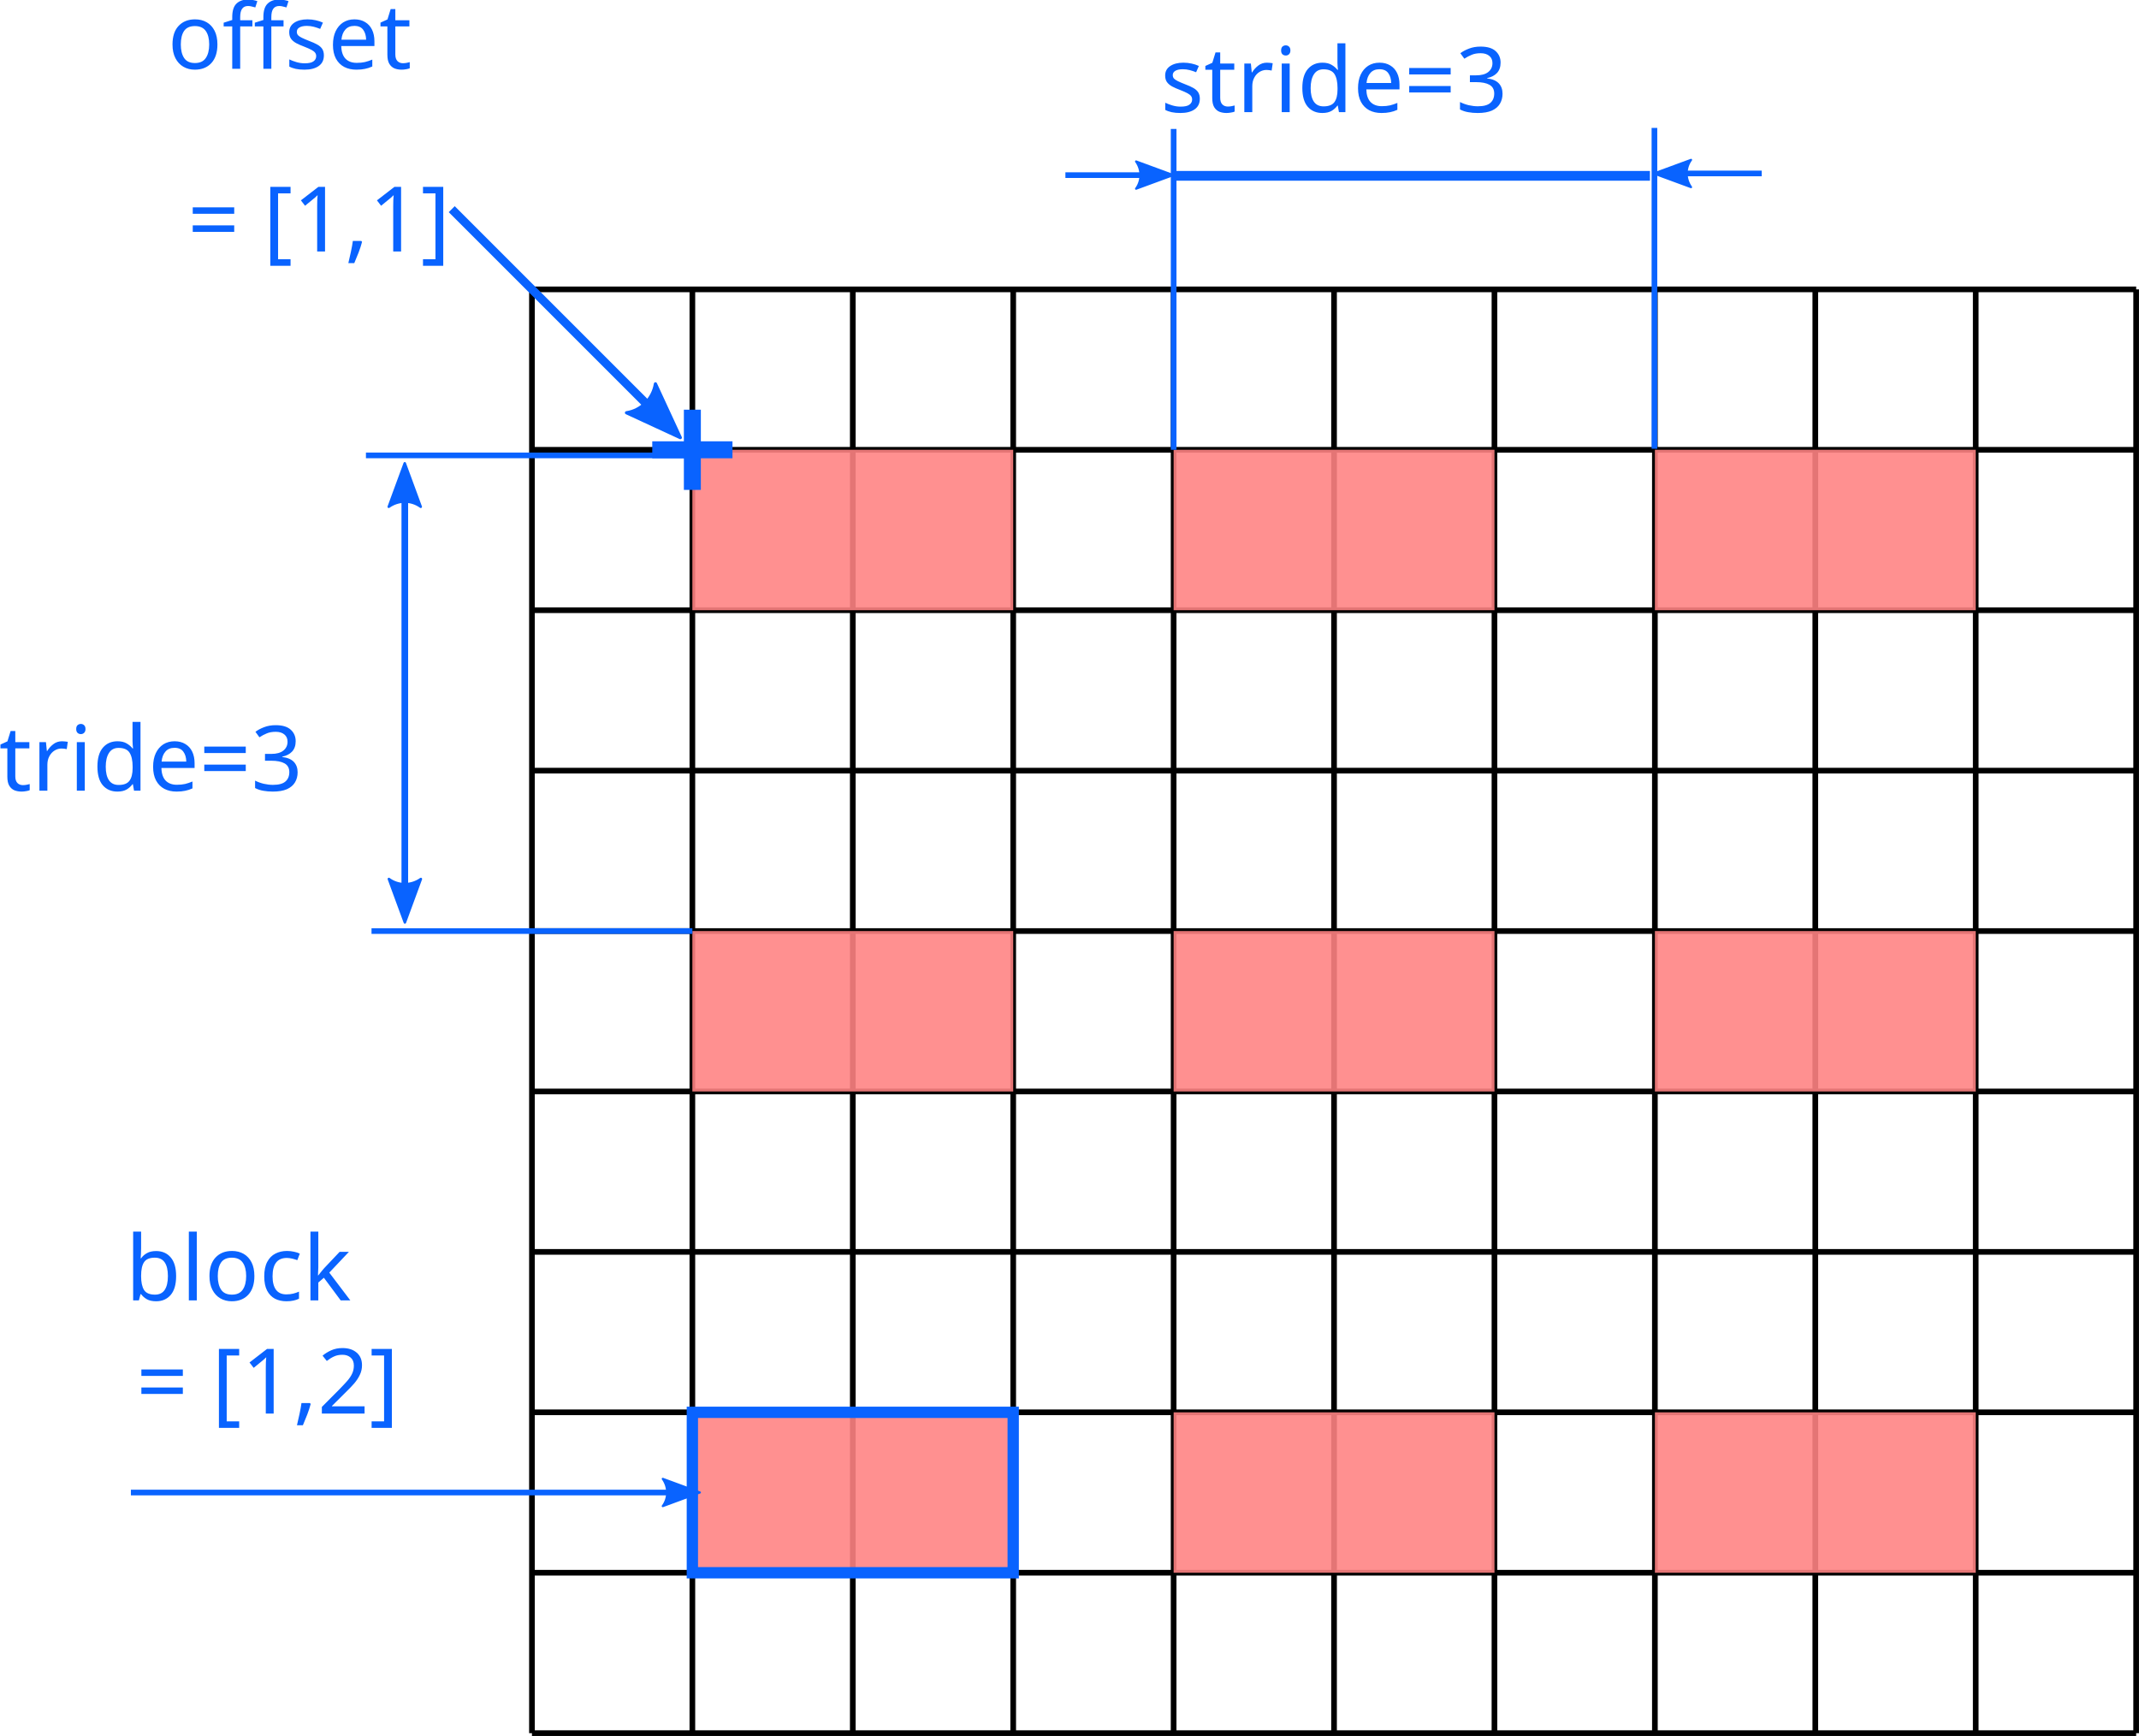
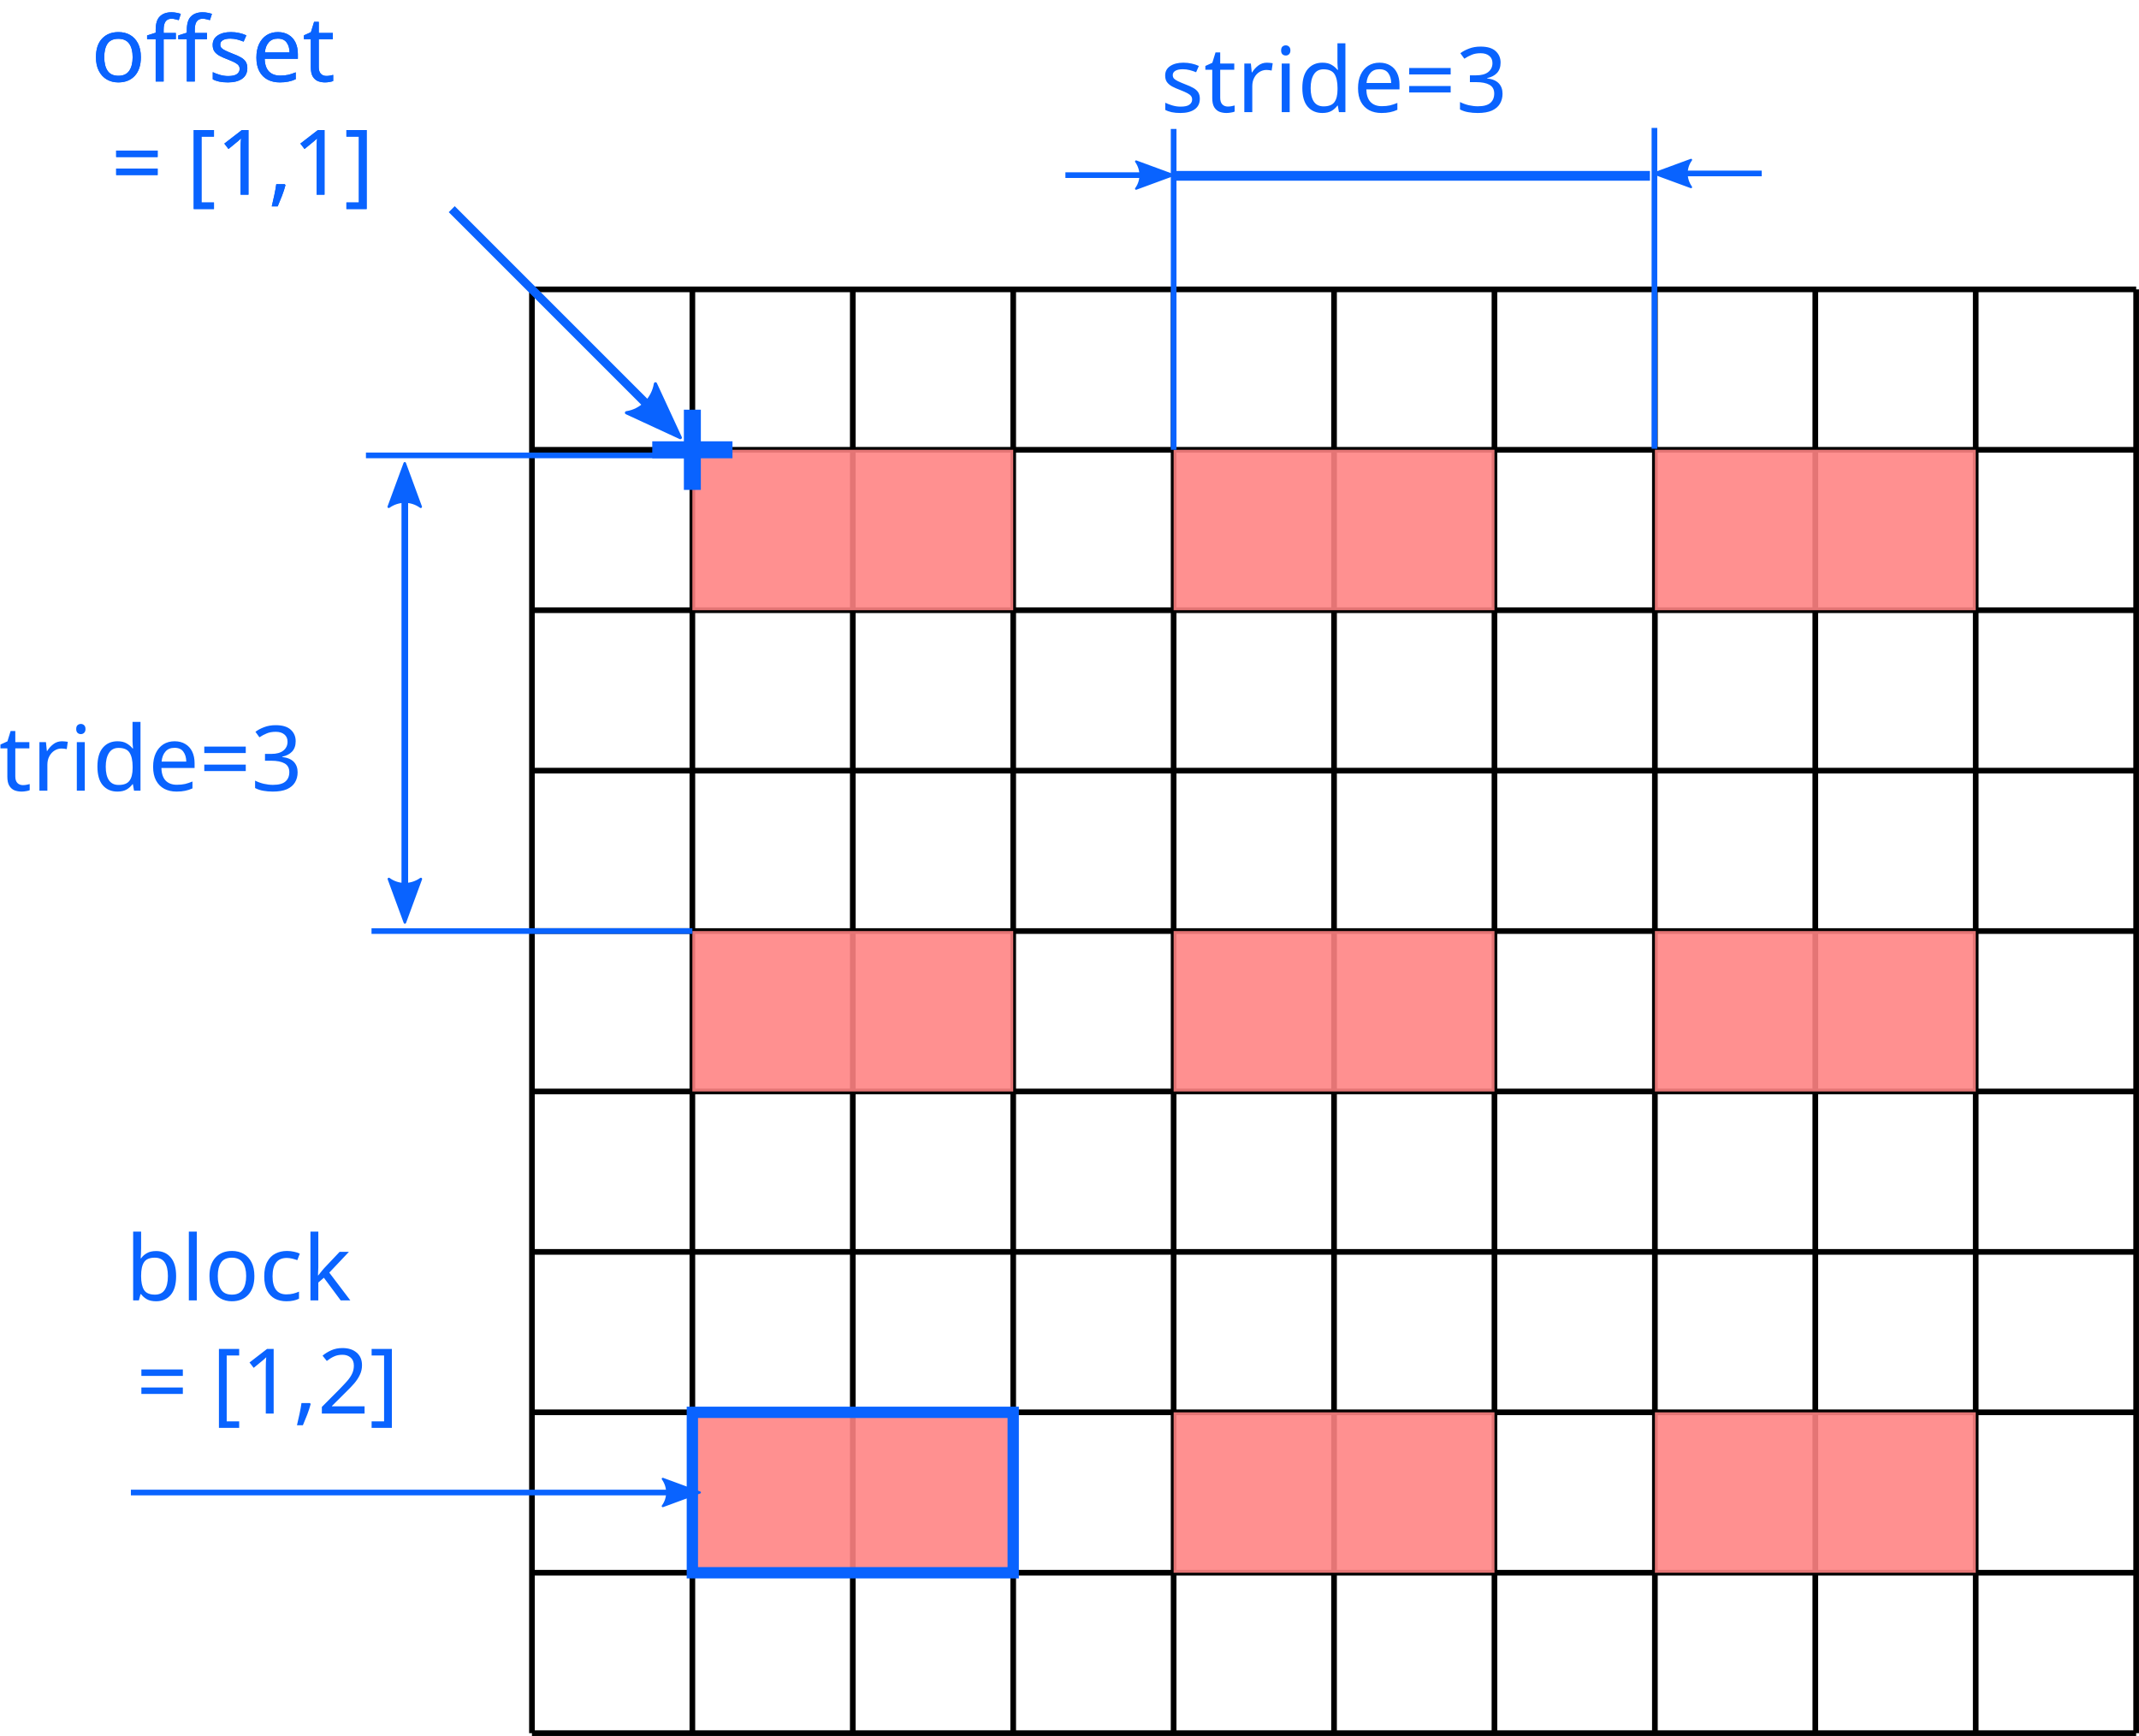
<svg xmlns="http://www.w3.org/2000/svg" width="377.959" height="306.751" id="svg2" version="1.1">
  <defs id="defs4">
    <marker style="overflow:visible" id="Arrow2Mstart" refX="0" refY="0" orient="auto">
      <path transform="scale(0.6,0.6)" d="M 8.719,4.034 -2.207,0.016 8.719,-4.002 c -1.745,2.372 -1.735,5.617 -6e-7,8.035 z" style="fill-rule:evenodd;stroke-width:0.625;stroke-linejoin:round" id="path3897" />
    </marker>
    <marker style="overflow:visible" id="Arrow2Mend" refX="0" refY="0" orient="auto">
      <path transform="scale(-0.6,-0.6)" d="M 8.719,4.034 -2.207,0.016 8.719,-4.002 c -1.745,2.372 -1.735,5.617 -6e-7,8.035 z" style="fill-rule:evenodd;stroke-width:0.625;stroke-linejoin:round" id="path3900" />
    </marker>
    <marker style="overflow:visible" id="Arrow2Mendp" refX="0" refY="0" orient="auto">
      <path transform="scale(-0.6,-0.6)" d="M 8.719,4.034 -2.207,0.016 8.719,-4.002 c -1.745,2.372 -1.735,5.617 -6e-7,8.035 z" style="fill:#09ff0e;fill-rule:evenodd;stroke:#09ff0e;stroke-width:0.625;stroke-linejoin:round" id="path4319" />
    </marker>
    <marker style="overflow:visible" id="Arrow2Mendp7" refX="0" refY="0" orient="auto">
      <path transform="scale(-0.6)" d="M 8.719,4.034 -2.207,0.016 8.719,-4.002 c -1.745,2.372 -1.735,5.617 -6e-7,8.035 z" style="fill:#0963ff;fill-rule:evenodd;stroke:#0963ff;stroke-width:0.625;stroke-linejoin:round" id="path4374" />
    </marker>
    <marker style="overflow:visible" id="Arrow2Mstartf" refX="0" refY="0" orient="auto">
      <path transform="scale(0.6)" d="M 8.719,4.034 -2.207,0.016 8.719,-4.002 c -1.745,2.372 -1.735,5.617 -6e-7,8.035 z" style="fill:#0963ff;fill-rule:evenodd;stroke:#0963ff;stroke-width:0.625;stroke-linejoin:round" id="path5219" />
    </marker>
    <marker style="overflow:visible" id="Arrow2Mendr" refX="0" refY="0" orient="auto">
      <path transform="scale(-0.6)" d="M 8.719,4.034 -2.207,0.016 8.719,-4.002 c -1.745,2.372 -1.735,5.617 -6e-7,8.035 z" style="fill:#0963ff;fill-rule:evenodd;stroke:#0963ff;stroke-width:0.625;stroke-linejoin:round" id="path5222" />
    </marker>
  </defs>
  <g transform="translate(37.30112,-420.1272)" id="layer1">
    <path id="path2987" d="m 56.693,471.26 0,255.118 m 28.346,-255.118 0,255.118 m 28.346,-255.118 0,255.118 m 28.346,-255.118 0,255.118 m 28.346,-255.118 0,255.118 m 28.346,-255.118 0,255.118 m 28.346,-255.118 0,255.118 m 28.346,-255.118 0,255.118 m 28.346,-255.118 0,255.118 m 28.346,-255.118 0,255.118 m 28.346,-255.118 0,255.118 M 56.693,471.26 l 283.465,0 m -283.465,28.346 283.465,0 m -283.465,28.346 283.465,0 m -283.465,28.346 283.465,0 m -283.465,28.346 283.465,0 m -283.465,28.346 283.465,0 m -283.465,28.346 283.465,0 m -283.465,28.346 283.465,0 m -283.465,28.346 283.465,0 m -283.465,28.346 283.465,0" style="fill:none;stroke:#000000;stroke-width:1px;stroke-linecap:butt;stroke-linejoin:miter;stroke-opacity:1" />
    <rect y="499.606" x="85.039" height="28.346" width="56.693" id="rect2991" style="fill:#ff8383;fill-opacity:0.891;fill-rule:evenodd;stroke:none" />
    <rect y="499.606" x="170.079" height="28.346" width="56.693" id="rect2991-3" style="fill:#ff8383;fill-opacity:0.891;fill-rule:evenodd;stroke:none" />
    <rect y="499.606" x="255.118" height="28.346" width="56.693" id="rect2991-6" style="fill:#ff8383;fill-opacity:0.891;fill-rule:evenodd;stroke:none" />
    <rect y="584.646" x="85.039" height="28.346" width="56.693" id="rect2991-7" style="fill:#ff8383;fill-opacity:0.891;fill-rule:evenodd;stroke:none" />
    <rect y="584.646" x="170.079" height="28.346" width="56.693" id="rect2991-5" style="fill:#ff8383;fill-opacity:0.891;fill-rule:evenodd;stroke:none" />
    <rect y="584.646" x="255.118" height="28.346" width="56.693" id="rect2991-35" style="fill:#ff8383;fill-opacity:0.891;fill-rule:evenodd;stroke:none" />
    <rect y="669.685" x="85.039" height="28.346" width="56.693" id="rect2991-62" style="fill:#ff8383;fill-opacity:0.891;fill-rule:evenodd;stroke:none" />
    <rect y="669.685" x="170.079" height="28.346" width="56.693" id="rect2991-9" style="fill:#ff8383;fill-opacity:0.891;fill-rule:evenodd;stroke:none" />
    <rect y="669.685" x="255.118" height="28.346" width="56.693" id="rect2991-1" style="fill:#ff8383;fill-opacity:0.891;fill-rule:evenodd;stroke:none" />
    <path transform="translate(56.19291,470.7598)" id="path3847" d="m 28.846,21.76 0,14.173" style="fill:none;stroke:#0963ff;stroke-width:3;stroke-linecap:butt;stroke-linejoin:miter;stroke-miterlimit:4;stroke-opacity:1;stroke-dasharray:none" />
    <path id="path3847-2" d="m 77.953,499.606 14.173,0" style="fill:none;stroke:#0963ff;stroke-width:3;stroke-linecap:butt;stroke-linejoin:miter;stroke-miterlimit:4;stroke-opacity:1;stroke-dasharray:none" />
    <path transform="translate(56.19291,470.7598)" id="path3867" d="M -13.673,-13.673 25.303,25.303" style="fill:#000bfc;fill-opacity:1;stroke:#0963ff;stroke-width:1.5;stroke-linecap:butt;stroke-linejoin:miter;stroke-miterlimit:4;stroke-opacity:1;stroke-dasharray:none;marker-end:url(#Arrow2Mendp7)" />
-     <text xml:space="preserve" style="font-style:normal;font-weight:normal;line-height:0%;font-family:sans-serif;letter-spacing:0px;word-spacing:0px;fill:#0963ff;fill-opacity:1;stroke:none" x="24.803" y="432.283" id="text4360">
-       <tspan id="tspan4362" x="24.803" y="432.283" style="font-size:16px;line-height:1.25;font-family:sans-serif;text-align:center;text-anchor:middle;fill:#0963ff;fill-opacity:1;stroke:none">offset</tspan>
-       <tspan id="tspan4817" x="24.803" y="464.562" style="font-size:16px;line-height:1.25;font-family:sans-serif;text-align:center;text-anchor:middle;fill:#0963ff;fill-opacity:1;stroke:none"> = [1,1]</tspan>
+     <text xml:space="preserve" style="font-style:normal;font-weight:normal;line-height:0%;font-family:sans-serif;letter-spacing:0px;word-spacing:0px;fill:#0963ff;fill-opacity:1;stroke:none" x="11.272" y="434.53" id="text4360">
+       <tspan id="tspan4362" x="11.272" y="434.53" style="font-size:16px;line-height:1.25;font-family:sans-serif;text-align:center;text-anchor:middle;fill:#0963ff;fill-opacity:1;stroke:none">offset</tspan>
+       <tspan id="tspan4817" x="11.272" y="454.53" style="font-size:16px;line-height:1.25;font-family:sans-serif;text-align:center;text-anchor:middle;fill:#0963ff;fill-opacity:1;stroke:none"> = [1,1]</tspan>
    </text>
    <path id="path4419" d="M 27.36,500.596 H 84.052" style="fill:none;stroke:#0963ff;stroke-width:1px;stroke-linecap:butt;stroke-linejoin:miter;stroke-opacity:1" />
    <path id="path4419-7" d="m 28.346,584.646 56.693,0" style="fill:none;stroke:#0963ff;stroke-width:1px;stroke-linecap:butt;stroke-linejoin:miter;stroke-opacity:1" />
    <path id="path4439" d="m 34.228,503.541 v 78.038" style="fill:none;stroke:#0963ff;stroke-width:1.173px;stroke-linecap:butt;stroke-linejoin:miter;stroke-opacity:1;marker-start:url(#Arrow2Mstartf);marker-end:url(#Arrow2Mendr)" />
    <path id="path4819" style="fill:none;stroke:#0963ff;stroke-width:1px;stroke-linecap:butt;stroke-linejoin:miter;stroke-opacity:1" d="M 255.036,442.73 V 499.421 Z" />
    <path transform="translate(56.19291,470.7598)" id="path4821" d="m 113.886,28.846 0,-56.693" style="fill:none;stroke:#0963ff;stroke-width:1px;stroke-linecap:butt;stroke-linejoin:miter;stroke-opacity:1" />
    <path id="path4823" d="m 150.955,451.074 h 17.717" style="fill:none;stroke:#0963ff;stroke-width:1px;stroke-linecap:butt;stroke-linejoin:miter;stroke-opacity:1;marker-end:url(#Arrow2Mendp7)" />
    <path id="path4825" d="M 273.991,450.775 H 256.275" style="fill:none;stroke:#0963ff;stroke-width:1px;stroke-linecap:butt;stroke-linejoin:miter;stroke-opacity:1;marker-end:url(#Arrow2Mendp7)" />
    <path id="path4827" d="m 170.232,451.196 h 84.011" style="fill:none;stroke:#0963ff;stroke-width:1.722px;stroke-linecap:butt;stroke-linejoin:miter;stroke-opacity:1" />
    <path style="fill:none;stroke:#0963ff;stroke-width:2;stroke-linecap:butt;stroke-linejoin:miter;stroke-miterlimit:4;stroke-opacity:1;stroke-dasharray:none" d="m 28.846,198.925 0,28.346 56.693,0 0,-28.346 z" id="path5291" transform="translate(56.19291,470.7598)" />
    <path style="fill:none;stroke:#0963ff;stroke-width:1px;stroke-linecap:butt;stroke-linejoin:miter;stroke-opacity:1;marker-end:url(#Arrow2Mendp7)" d="m -70.366,213.098 99.213,0" id="path5293" transform="translate(56.19291,470.7598)" />
    <text xml:space="preserve" style="font-style:normal;font-weight:normal;line-height:0%;font-family:sans-serif;letter-spacing:0px;word-spacing:0px;fill:#0963ff;fill-opacity:1;stroke:none" x="-3.543" y="559.842" id="text4360-0">
      <tspan id="tspan4817-3" x="-3.543" y="559.842" style="font-size:16px;line-height:1.25;font-family:sans-serif;text-align:center;text-anchor:middle;fill:#0963ff;fill-opacity:1;stroke:none">stride=3</tspan>
      <tspan x="-3.543" y="568.703" style="font-size:16px;line-height:1.25;font-family:sans-serif;text-align:center;text-anchor:middle;fill:#0963ff;fill-opacity:1;stroke:none" id="tspan477" />
    </text>
    <text xml:space="preserve" style="font-style:normal;font-weight:normal;line-height:0%;font-family:sans-serif;letter-spacing:0px;word-spacing:0px;fill:#0963ff;fill-opacity:1;stroke:none" x="209.361" y="439.934" id="text4360-6">
      <tspan id="tspan4817-6" x="209.361" y="439.934" style="font-size:16px;line-height:1.25;font-family:sans-serif;text-align:center;text-anchor:middle;fill:#0963ff;fill-opacity:1;stroke:none">stride=3</tspan>
      <tspan x="209.361" y="448.795" style="font-size:16px;line-height:1.25;font-family:sans-serif;text-align:center;text-anchor:middle;fill:#0963ff;fill-opacity:1;stroke:none" id="tspan475" />
    </text>
    <text xml:space="preserve" style="font-style:normal;font-weight:normal;line-height:0%;font-family:sans-serif;letter-spacing:0px;word-spacing:0px;fill:#0963ff;fill-opacity:1;stroke:none" x="15.724" y="649.91" id="text4360-2">
      <tspan id="tspan4362-6" x="15.724" y="649.91" style="font-size:16px;line-height:1.25;font-family:sans-serif;text-align:center;text-anchor:middle;fill:#0963ff;fill-opacity:1;stroke:none">block</tspan>
      <tspan id="tspan4817-1" x="15.724" y="669.91" style="font-size:16px;line-height:1.25;font-family:sans-serif;text-align:center;text-anchor:middle;fill:#0963ff;fill-opacity:1;stroke:none"> = [1,2]</tspan>
    </text>
+     <text xml:space="preserve" style="font-style:normal;font-weight:normal;line-height:0%;font-family:sans-serif;letter-spacing:0px;word-spacing:0px;fill:#0963ff;fill-opacity:1;stroke:none" x="11.272" y="434.53" id="text431">
+       <tspan id="tspan427" x="11.272" y="434.53" style="font-size:16px;line-height:1.25;font-family:sans-serif;text-align:center;text-anchor:middle;fill:#0963ff;fill-opacity:1;stroke:none">offset</tspan>
+       <tspan id="tspan429" x="11.272" y="454.53" style="font-size:16px;line-height:1.25;font-family:sans-serif;text-align:center;text-anchor:middle;fill:#0963ff;fill-opacity:1;stroke:none"> = [1,1]</tspan>
+     </text>
  </g>
</svg>
